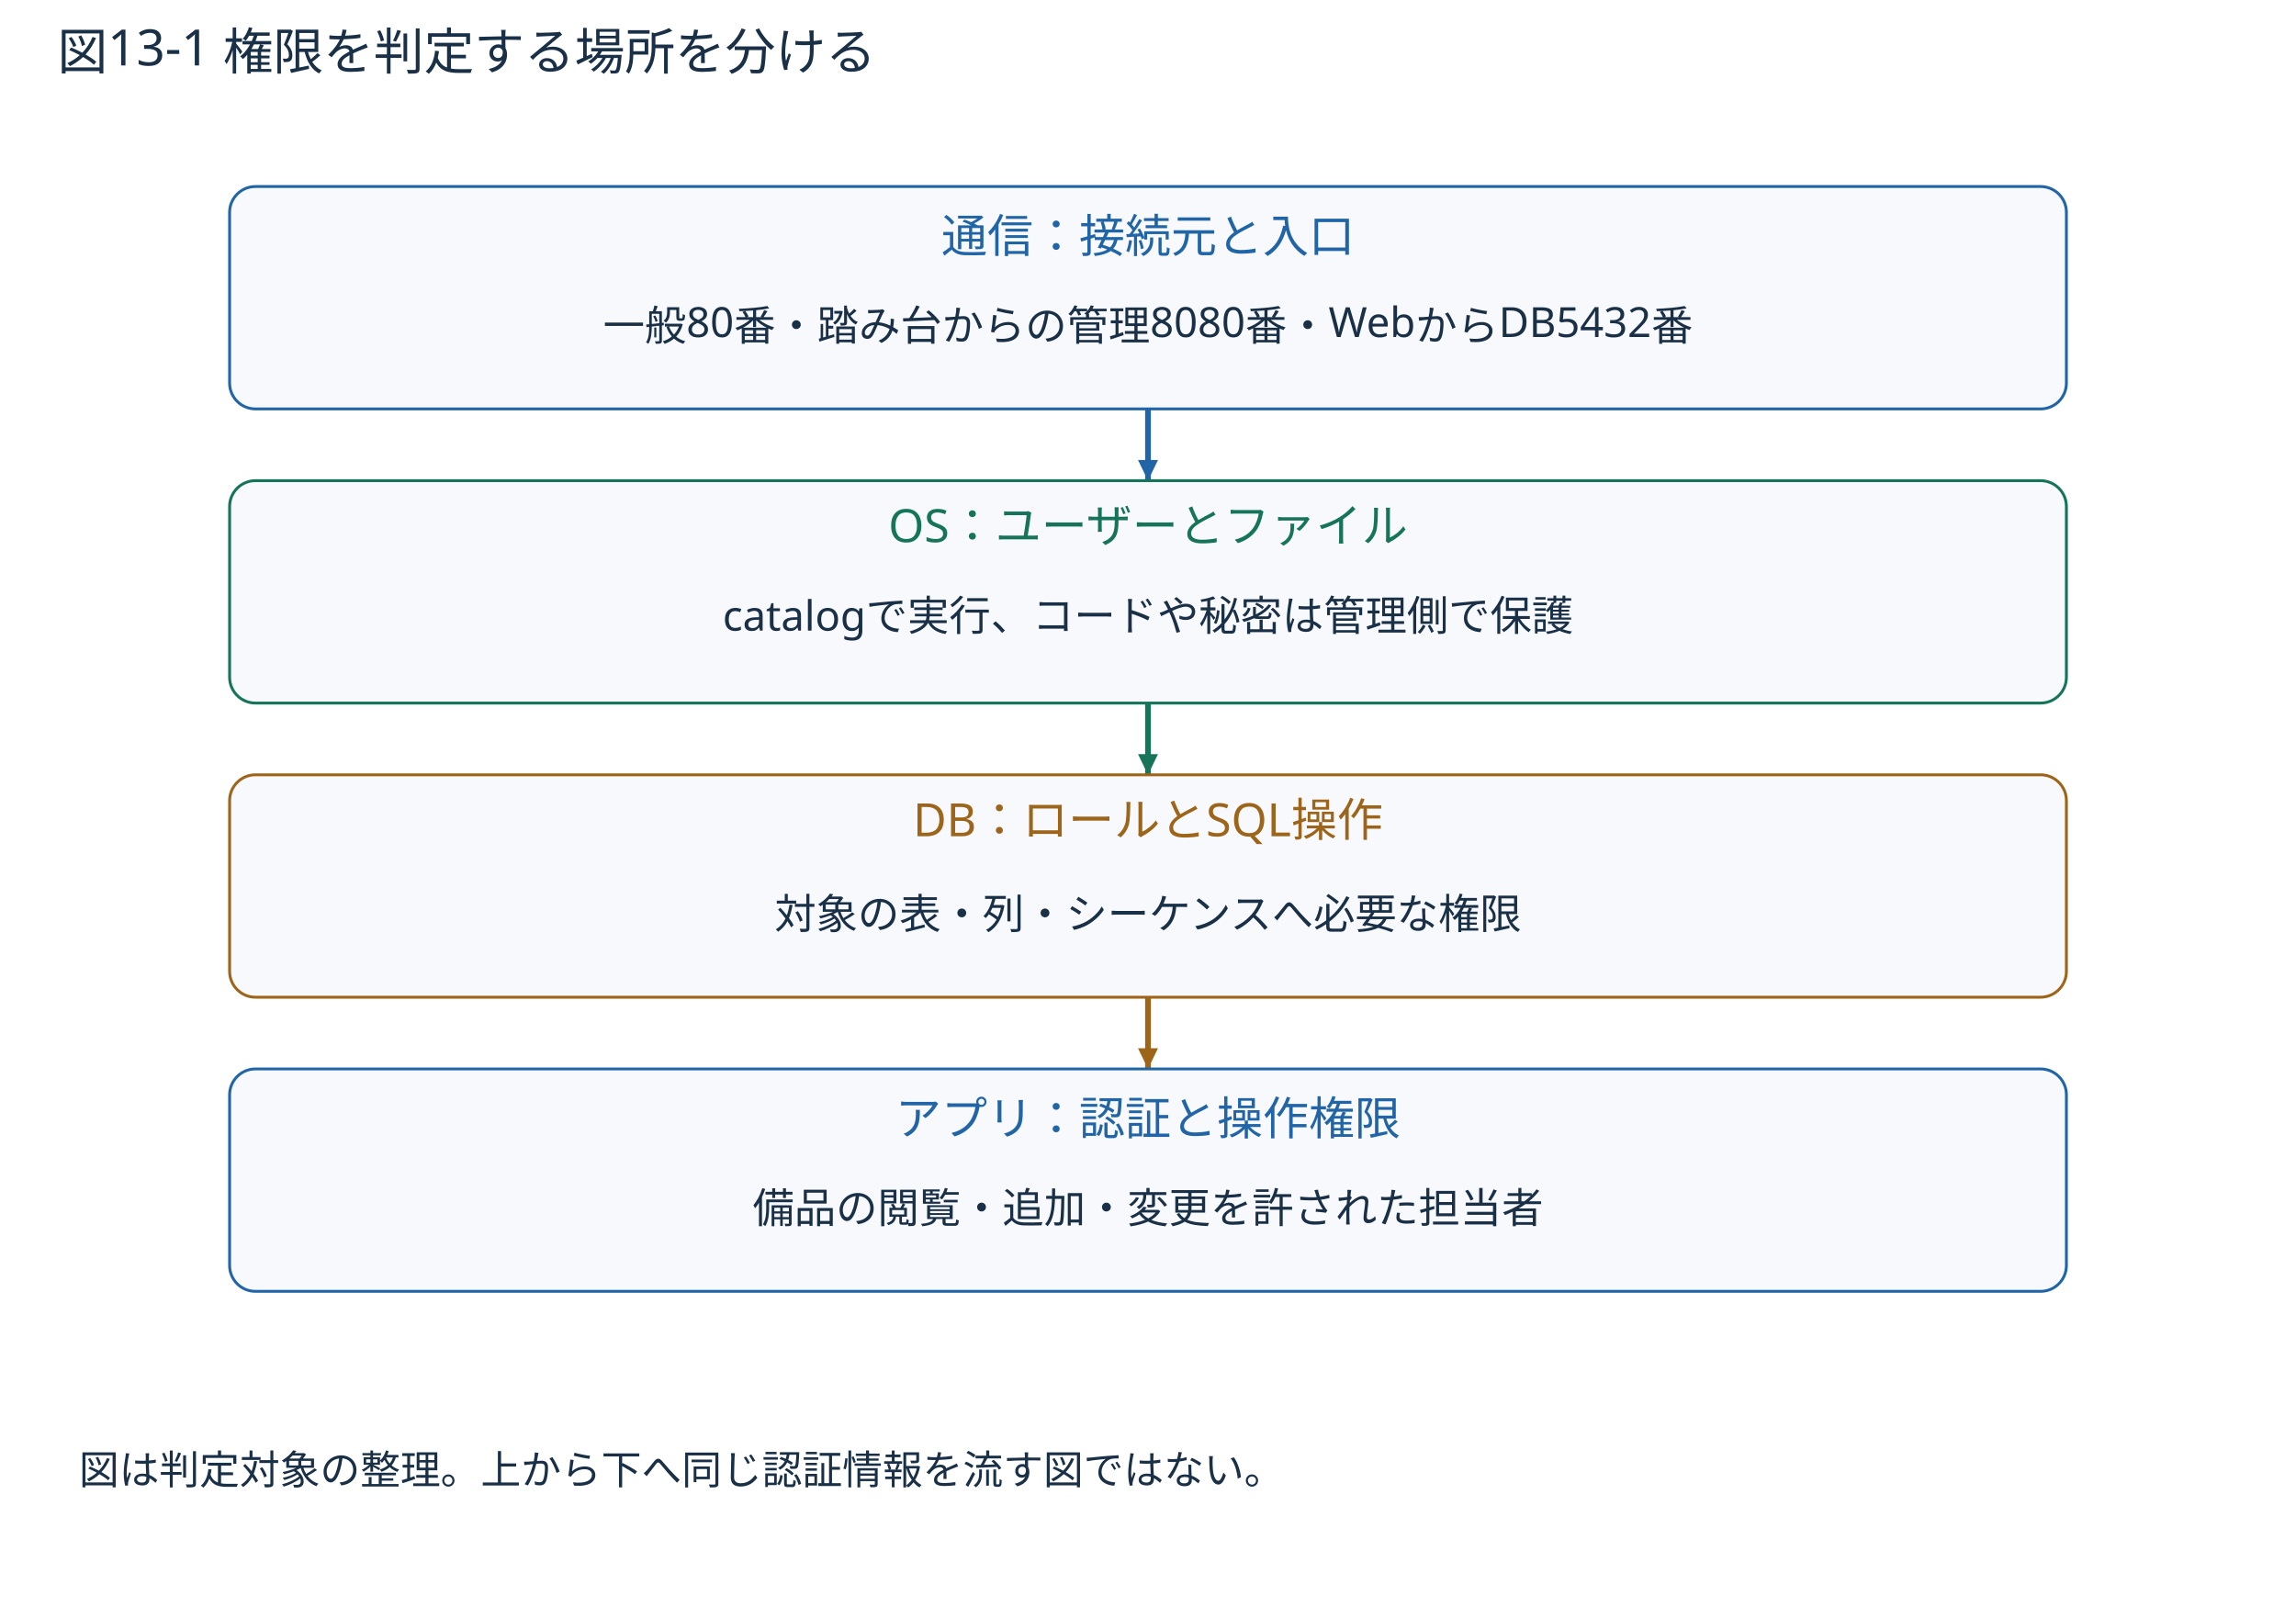
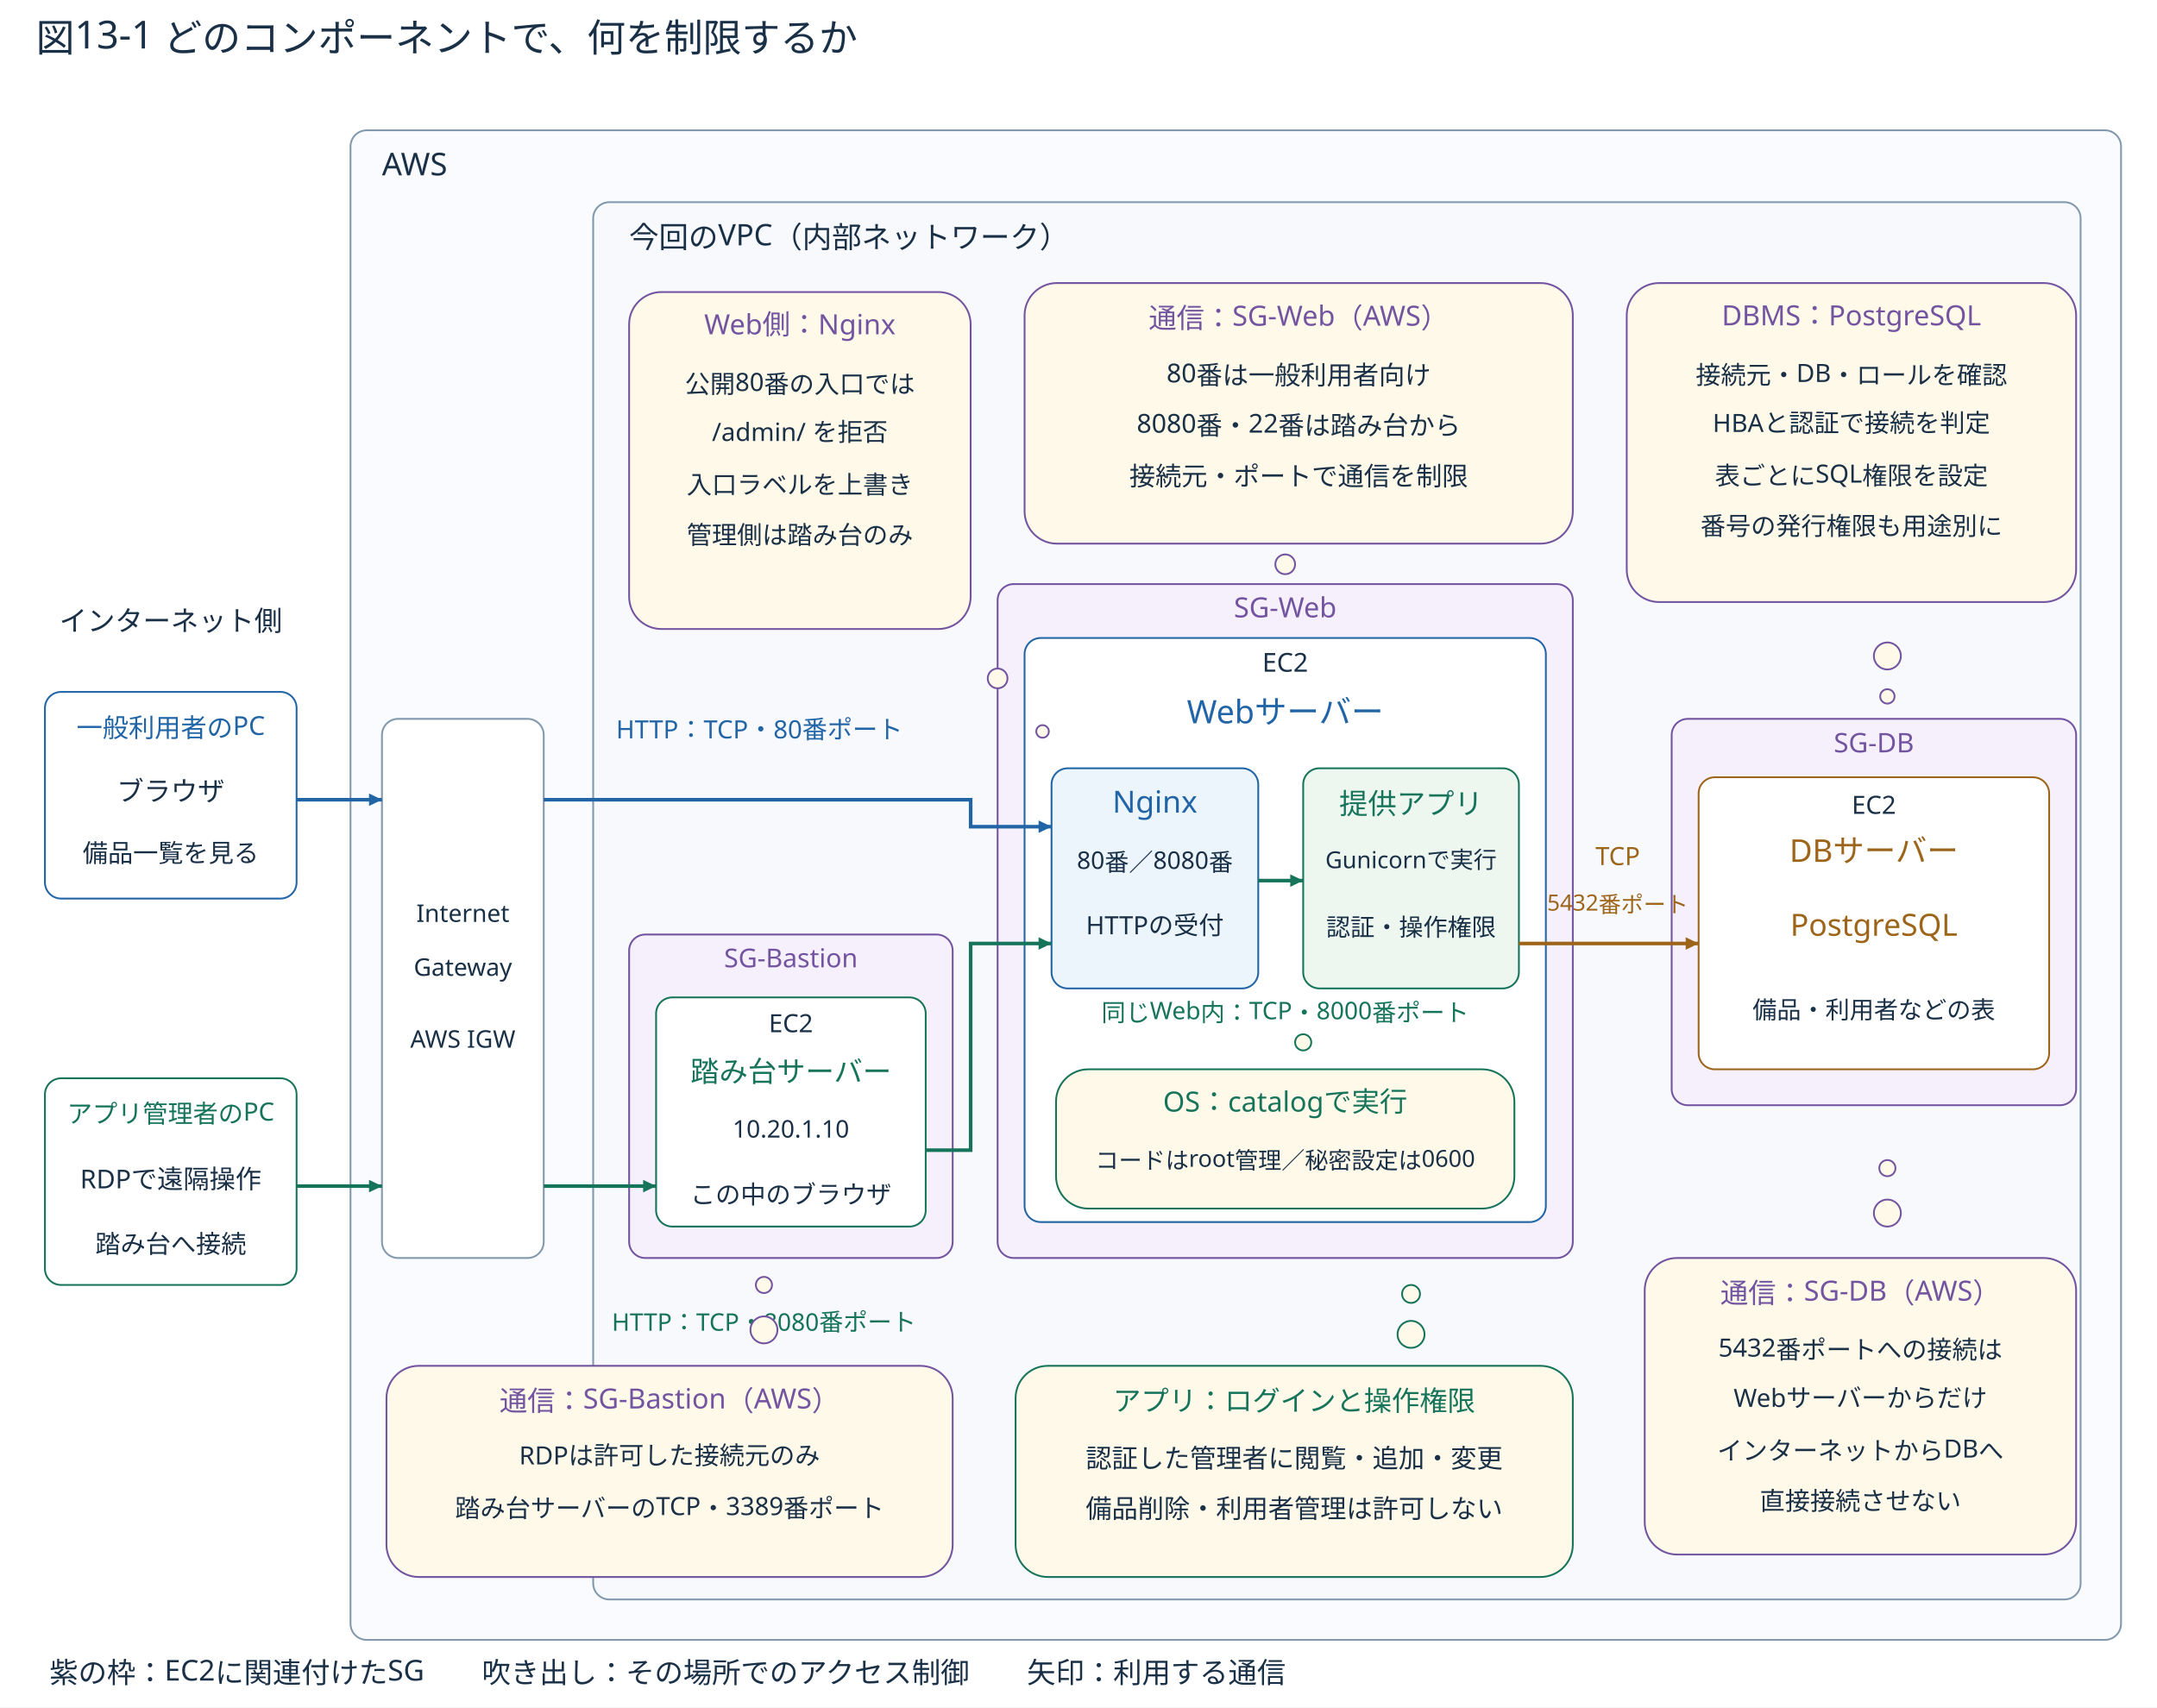
- <svg xmlns="http://www.w3.org/2000/svg" width="1600" height="1120" viewBox="0 0 1600 1120" role="img">
+ <svg xmlns="http://www.w3.org/2000/svg" width="2400" height="1900" viewBox="0 0 2400 1900" role="img">
  <rect width="100%" height="100%" fill="white" />
-   <text x="40" y="18" fill="#193047" font-family="Noto Sans JP, sans-serif" font-size="35" dominant-baseline="text-before-edge" text-anchor="start">図13-1  権限を判定する場所を分ける</text>
-   <rect x="160" y="130" width="1280" height="155" rx="18" fill="#f7f9fc" stroke="#2165a7" stroke-width="2" />
-   <text x="800" y="148" fill="#2165a7" font-family="Noto Sans JP, sans-serif" font-size="32" dominant-baseline="text-before-edge" text-anchor="middle">通信：接続元と入口</text>
-   <text x="800" y="212" fill="#193047" font-family="Noto Sans JP, sans-serif" font-size="29" dominant-baseline="text-before-edge" text-anchor="middle">一般80番・踏み台からの管理8080番・WebからDB5432番</text>
-   <polyline points="800,285 800,335" fill="none" stroke="#2165a7" stroke-width="4" />
-   <polygon points="800,335 793.041,320.593 806.959,320.593" fill="#2165a7" />
-   <rect x="160" y="335" width="1280" height="155" rx="18" fill="#f7f9fc" stroke="#16745b" stroke-width="2" />
-   <text x="800" y="353" fill="#16745b" font-family="Noto Sans JP, sans-serif" font-size="32" dominant-baseline="text-before-edge" text-anchor="middle">OS：ユーザーとファイル</text>
-   <text x="800" y="417" fill="#193047" font-family="Noto Sans JP, sans-serif" font-size="29" dominant-baseline="text-before-edge" text-anchor="middle">catalogで実行、コードや秘密は管理側で保護</text>
-   <polyline points="800,490 800,540" fill="none" stroke="#16745b" stroke-width="4" />
-   <polygon points="800,540 793.041,525.593 806.959,525.593" fill="#16745b" />
-   <rect x="160" y="540" width="1280" height="155" rx="18" fill="#f7f9fc" stroke="#9d651a" stroke-width="2" />
-   <text x="800" y="558" fill="#9d651a" font-family="Noto Sans JP, sans-serif" font-size="32" dominant-baseline="text-before-edge" text-anchor="middle">DB：ロールとSQL操作</text>
-   <text x="800" y="622" fill="#193047" font-family="Noto Sans JP, sans-serif" font-size="29" dominant-baseline="text-before-edge" text-anchor="middle">対象の表・列・シーケンスへ必要な権限</text>
-   <polyline points="800,695 800,745" fill="none" stroke="#9d651a" stroke-width="4" />
-   <polygon points="800,745 793.041,730.593 806.959,730.593" fill="#9d651a" />
-   <rect x="160" y="745" width="1280" height="155" rx="18" fill="#f7f9fc" stroke="#2165a7" stroke-width="2" />
-   <text x="800" y="763" fill="#2165a7" font-family="Noto Sans JP, sans-serif" font-size="32" dominant-baseline="text-before-edge" text-anchor="middle">アプリ：認証と操作権限</text>
-   <text x="800" y="827" fill="#193047" font-family="Noto Sans JP, sans-serif" font-size="29" dominant-baseline="text-before-edge" text-anchor="middle">備品の閲覧・追加・変更を許された担当者</text>
-   <text x="55" y="1010" fill="#193047" font-family="Noto Sans JP, sans-serif" font-size="28" dominant-baseline="text-before-edge" text-anchor="start">図は判定対象の整理。上から下へ同じ認証情報を流す図ではない。</text>
+   <text x="40" y="20" fill="#193047" font-family="Noto Sans JP, sans-serif" font-size="43" dominant-baseline="text-before-edge" text-anchor="start">図13-1  どのコンポーネントで、何を制限するか</text>
+   <rect x="390" y="145" width="1970" height="1680" rx="18" fill="#fafbfe" stroke="#8298ad" stroke-width="2" />
+   <text x="425" y="168" fill="#193047" font-family="Noto Sans JP, sans-serif" font-size="35" dominant-baseline="text-before-edge" text-anchor="start">AWS</text>
+   <rect x="660" y="225" width="1655" height="1555" rx="18" fill="#f7f9fc" stroke="#8298ad" stroke-width="2" />
+   <text x="700" y="247" fill="#193047" font-family="Noto Sans JP, sans-serif" font-size="33" dominant-baseline="text-before-edge" text-anchor="start">今回のVPC（内部ネットワーク）</text>
+   <text x="190" y="675" fill="#193047" font-family="Noto Sans JP, sans-serif" font-size="31" dominant-baseline="text-before-edge" text-anchor="middle">インターネット側</text>
+   <rect x="50" y="770" width="280" height="230" rx="18" fill="#ffffff" stroke="#2165a7" stroke-width="2" />
+   <text x="190" y="795" fill="#2165a7" font-family="Noto Sans JP, sans-serif" font-size="29" dominant-baseline="text-before-edge" text-anchor="middle">一般利用者のPC</text>
+   <text x="190" y="865" fill="#193047" font-family="Noto Sans JP, sans-serif" font-size="30" dominant-baseline="text-before-edge" text-anchor="middle">ブラウザ</text>
+   <text x="190" y="935" fill="#193047" font-family="Noto Sans JP, sans-serif" font-size="28" dominant-baseline="text-before-edge" text-anchor="middle">備品一覧を見る</text>
+   <rect x="50" y="1200" width="280" height="230" rx="18" fill="#ffffff" stroke="#16745b" stroke-width="2" />
+   <text x="190" y="1225" fill="#16745b" font-family="Noto Sans JP, sans-serif" font-size="28" dominant-baseline="text-before-edge" text-anchor="middle">アプリ管理者のPC</text>
+   <text x="190" y="1300" fill="#193047" font-family="Noto Sans JP, sans-serif" font-size="29" dominant-baseline="text-before-edge" text-anchor="middle">RDPで遠隔操作</text>
+   <text x="190" y="1370" fill="#193047" font-family="Noto Sans JP, sans-serif" font-size="28" dominant-baseline="text-before-edge" text-anchor="middle">踏み台へ接続</text>
+   <rect x="425" y="800" width="180" height="600" rx="18" fill="#ffffff" stroke="#8298ad" stroke-width="2" />
+   <text x="515" y="1005" fill="#193047" font-family="Noto Sans JP, sans-serif" font-size="27" dominant-baseline="text-before-edge" text-anchor="middle">Internet</text>
+   <text x="515" y="1065" fill="#193047" font-family="Noto Sans JP, sans-serif" font-size="27" dominant-baseline="text-before-edge" text-anchor="middle">Gateway</text>
+   <text x="515" y="1145" fill="#193047" font-family="Noto Sans JP, sans-serif" font-size="27" dominant-baseline="text-before-edge" text-anchor="middle">AWS IGW</text>
+   <rect x="1110" y="650" width="640" height="750" rx="18" fill="#f6f0fc" stroke="#7354a0" stroke-width="2" />
+   <text x="1430" y="663" fill="#7354a0" font-family="Noto Sans JP, sans-serif" font-size="31" dominant-baseline="text-before-edge" text-anchor="middle">SG-Web</text>
+   <rect x="1140" y="710" width="580" height="650" rx="18" fill="#ffffff" stroke="#2165a7" stroke-width="2" />
+   <text x="1430" y="725" fill="#193047" font-family="Noto Sans JP, sans-serif" font-size="29" dominant-baseline="text-before-edge" text-anchor="middle">EC2</text>
+   <text x="1430" y="777" fill="#2165a7" font-family="Noto Sans JP, sans-serif" font-size="36" dominant-baseline="text-before-edge" text-anchor="middle">Webサーバー</text>
+   <rect x="1170" y="855" width="230" height="245" rx="18" fill="#edf5fc" stroke="#2165a7" stroke-width="2" />
+   <text x="1285" y="878" fill="#2165a7" font-family="Noto Sans JP, sans-serif" font-size="34" dominant-baseline="text-before-edge" text-anchor="middle">Nginx</text>
+   <text x="1285" y="946" fill="#193047" font-family="Noto Sans JP, sans-serif" font-size="27" dominant-baseline="text-before-edge" text-anchor="middle">80番／8080番</text>
+   <text x="1285" y="1018" fill="#193047" font-family="Noto Sans JP, sans-serif" font-size="28" dominant-baseline="text-before-edge" text-anchor="middle">HTTPの受付</text>
+   <rect x="1450" y="855" width="240" height="245" rx="18" fill="#edf7f0" stroke="#16745b" stroke-width="2" />
+   <text x="1570" y="878" fill="#16745b" font-family="Noto Sans JP, sans-serif" font-size="32" dominant-baseline="text-before-edge" text-anchor="middle">提供アプリ</text>
+   <text x="1570" y="946" fill="#193047" font-family="Noto Sans JP, sans-serif" font-size="26" dominant-baseline="text-before-edge" text-anchor="middle">Gunicornで実行</text>
+   <text x="1570" y="1018" fill="#193047" font-family="Noto Sans JP, sans-serif" font-size="27" dominant-baseline="text-before-edge" text-anchor="middle">認証・操作権限</text>
+   <polyline points="1400,980 1450,980" fill="none" stroke="#16745b" stroke-width="4" />
+   <polygon points="1450,980 1435.593,986.959 1435.593,973.041" fill="#16745b" />
+   <text x="1430" y="1113" fill="#16745b" font-family="Noto Sans JP, sans-serif" font-size="27" dominant-baseline="text-before-edge" text-anchor="middle">同じWeb内：TCP・8000番ポート</text>
+   <rect x="700" y="1040" width="360" height="360" rx="18" fill="#f6f0fc" stroke="#7354a0" stroke-width="2" />
+   <text x="880" y="1054" fill="#7354a0" font-family="Noto Sans JP, sans-serif" font-size="29" dominant-baseline="text-before-edge" text-anchor="middle">SG-Bastion</text>
+   <rect x="730" y="1110" width="300" height="255" rx="18" fill="#ffffff" stroke="#16745b" stroke-width="2" />
+   <text x="880" y="1127" fill="#193047" font-family="Noto Sans JP, sans-serif" font-size="28" dominant-baseline="text-before-edge" text-anchor="middle">EC2</text>
+   <text x="880" y="1176" fill="#16745b" font-family="Noto Sans JP, sans-serif" font-size="32" dominant-baseline="text-before-edge" text-anchor="middle">踏み台サーバー</text>
+   <text x="880" y="1245" fill="#193047" font-family="Noto Sans JP, sans-serif" font-size="27" dominant-baseline="text-before-edge" text-anchor="middle">10.20.1.10</text>
+   <text x="880" y="1315" fill="#193047" font-family="Noto Sans JP, sans-serif" font-size="28" dominant-baseline="text-before-edge" text-anchor="middle">この中のブラウザ</text>
+   <rect x="1860" y="800" width="450" height="430" rx="18" fill="#f6f0fc" stroke="#7354a0" stroke-width="2" />
+   <text x="2085" y="814" fill="#7354a0" font-family="Noto Sans JP, sans-serif" font-size="30" dominant-baseline="text-before-edge" text-anchor="middle">SG-DB</text>
+   <rect x="1890" y="865" width="390" height="325" rx="18" fill="#ffffff" stroke="#9d651a" stroke-width="2" />
+   <text x="2085" y="884" fill="#193047" font-family="Noto Sans JP, sans-serif" font-size="28" dominant-baseline="text-before-edge" text-anchor="middle">EC2</text>
+   <text x="2085" y="932" fill="#9d651a" font-family="Noto Sans JP, sans-serif" font-size="35" dominant-baseline="text-before-edge" text-anchor="middle">DBサーバー</text>
+   <text x="2085" y="1015" fill="#9d651a" font-family="Noto Sans JP, sans-serif" font-size="34" dominant-baseline="text-before-edge" text-anchor="middle">PostgreSQL</text>
+   <text x="2085" y="1110" fill="#193047" font-family="Noto Sans JP, sans-serif" font-size="27" dominant-baseline="text-before-edge" text-anchor="middle">備品・利用者などの表</text>
+   <polyline points="330,890 425,890" fill="none" stroke="#2165a7" stroke-width="4" />
+   <polygon points="425,890 410.593,896.959 410.593,883.041" fill="#2165a7" />
+   <polyline points="605,890 1080,890 1080,920 1170,920" fill="none" stroke="#2165a7" stroke-width="4" />
+   <polygon points="1170,920 1155.593,926.959 1155.593,913.041" fill="#2165a7" />
+   <text x="845" y="800" fill="#2165a7" font-family="Noto Sans JP, sans-serif" font-size="28" dominant-baseline="text-before-edge" text-anchor="middle">HTTP：TCP・80番ポート</text>
+   <polyline points="330,1320 425,1320" fill="none" stroke="#16745b" stroke-width="4" />
+   <polygon points="425,1320 410.593,1326.959 410.593,1313.041" fill="#16745b" />
+   <polyline points="605,1320 730,1320" fill="none" stroke="#16745b" stroke-width="4" />
+   <polygon points="730,1320 715.593,1326.959 715.593,1313.041" fill="#16745b" />
+   <polyline points="1030,1280 1080,1280 1080,1050 1170,1050" fill="none" stroke="#16745b" stroke-width="4" />
+   <polygon points="1170,1050 1155.593,1056.959 1155.593,1043.041" fill="#16745b" />
+   <text x="850" y="1460" fill="#16745b" font-family="Noto Sans JP, sans-serif" font-size="27" dominant-baseline="text-before-edge" text-anchor="middle">HTTP：TCP・8080番ポート</text>
+   <polyline points="1690,1050 1890,1050" fill="none" stroke="#9d651a" stroke-width="4" />
+   <polygon points="1890,1050 1875.593,1056.959 1875.593,1043.041" fill="#9d651a" />
+   <text x="1800" y="941" fill="#9d651a" font-family="Noto Sans JP, sans-serif" font-size="28" dominant-baseline="text-before-edge" text-anchor="middle">TCP</text>
+   <text x="1800" y="994" fill="#9d651a" font-family="Noto Sans JP, sans-serif" font-size="25" dominant-baseline="text-before-edge" text-anchor="middle">5432番ポート</text>
+   <circle cx="1430" cy="628" r="11" fill="#fff9e9" stroke="#7354a0" stroke-width="2" />
+   <rect x="1140" y="315" width="610" height="290" rx="36" fill="#fff9e9" stroke="#7354a0" stroke-width="2" />
+   <text x="1445.0" y="338" fill="#7354a0" font-family="Noto Sans JP, sans-serif" font-size="31" dominant-baseline="text-before-edge" text-anchor="middle">通信：SG-Web（AWS）</text>
+   <text x="1445.0" y="403" fill="#193047" font-family="Noto Sans JP, sans-serif" font-size="29" dominant-baseline="text-before-edge" text-anchor="middle">80番は一般利用者向け</text>
+   <text x="1445.0" y="459" fill="#193047" font-family="Noto Sans JP, sans-serif" font-size="29" dominant-baseline="text-before-edge" text-anchor="middle">8080番・22番は踏み台から</text>
+   <text x="1445.0" y="515" fill="#193047" font-family="Noto Sans JP, sans-serif" font-size="29" dominant-baseline="text-before-edge" text-anchor="middle">接続元・ポートで通信を制限</text>
+   <circle cx="1110" cy="755" r="11" fill="#fff9e9" stroke="#7354a0" stroke-width="2" />
+   <circle cx="1160" cy="814" r="7" fill="#fff9e9" stroke="#7354a0" stroke-width="2" />
+   <rect x="700" y="325" width="380" height="375" rx="36" fill="#fff9e9" stroke="#7354a0" stroke-width="2" />
+   <text x="890.0" y="348" fill="#7354a0" font-family="Noto Sans JP, sans-serif" font-size="31" dominant-baseline="text-before-edge" text-anchor="middle">Web側：Nginx</text>
+   <text x="890.0" y="413" fill="#193047" font-family="Noto Sans JP, sans-serif" font-size="28" dominant-baseline="text-before-edge" text-anchor="middle">公開80番の入口では</text>
+   <text x="890.0" y="469" fill="#193047" font-family="Noto Sans JP, sans-serif" font-size="28" dominant-baseline="text-before-edge" text-anchor="middle">/admin/ を拒否</text>
+   <text x="890.0" y="525" fill="#193047" font-family="Noto Sans JP, sans-serif" font-size="28" dominant-baseline="text-before-edge" text-anchor="middle">入口ラベルを上書き</text>
+   <text x="890.0" y="581" fill="#193047" font-family="Noto Sans JP, sans-serif" font-size="28" dominant-baseline="text-before-edge" text-anchor="middle">管理側は踏み台のみ</text>
+   <circle cx="2100" cy="730" r="15" fill="#fff9e9" stroke="#7354a0" stroke-width="2" />
+   <circle cx="2100" cy="775" r="8" fill="#fff9e9" stroke="#7354a0" stroke-width="2" />
+   <rect x="1810" y="315" width="500" height="355" rx="36" fill="#fff9e9" stroke="#7354a0" stroke-width="2" />
+   <text x="2060.0" y="338" fill="#7354a0" font-family="Noto Sans JP, sans-serif" font-size="31" dominant-baseline="text-before-edge" text-anchor="middle">DBMS：PostgreSQL</text>
+   <text x="2060.0" y="403" fill="#193047" font-family="Noto Sans JP, sans-serif" font-size="28" dominant-baseline="text-before-edge" text-anchor="middle">接続元・DB・ロールを確認</text>
+   <text x="2060.0" y="459" fill="#193047" font-family="Noto Sans JP, sans-serif" font-size="28" dominant-baseline="text-before-edge" text-anchor="middle">HBAと認証で接続を判定</text>
+   <text x="2060.0" y="515" fill="#193047" font-family="Noto Sans JP, sans-serif" font-size="28" dominant-baseline="text-before-edge" text-anchor="middle">表ごとにSQL権限を設定</text>
+   <text x="2060.0" y="571" fill="#193047" font-family="Noto Sans JP, sans-serif" font-size="28" dominant-baseline="text-before-edge" text-anchor="middle">番号の発行権限も用途別に</text>
+   <circle cx="1450" cy="1160" r="9" fill="#fff9e9" stroke="#16745b" stroke-width="2" />
+   <rect x="1175" y="1190" width="510" height="155" rx="36" fill="#fff9e9" stroke="#16745b" stroke-width="2" />
+   <text x="1430.0" y="1213" fill="#16745b" font-family="Noto Sans JP, sans-serif" font-size="31" dominant-baseline="text-before-edge" text-anchor="middle">OS：catalogで実行</text>
+   <text x="1430.0" y="1278" fill="#193047" font-family="Noto Sans JP, sans-serif" font-size="26" dominant-baseline="text-before-edge" text-anchor="middle">コードはroot管理／秘密設定は0600</text>
+   <circle cx="1570" cy="1440" r="10" fill="#fff9e9" stroke="#16745b" stroke-width="2" />
+   <circle cx="1570" cy="1485" r="15" fill="#fff9e9" stroke="#16745b" stroke-width="2" />
+   <rect x="1130" y="1520" width="620" height="235" rx="36" fill="#fff9e9" stroke="#16745b" stroke-width="2" />
+   <text x="1440.0" y="1543" fill="#16745b" font-family="Noto Sans JP, sans-serif" font-size="31" dominant-baseline="text-before-edge" text-anchor="middle">アプリ：ログインと操作権限</text>
+   <text x="1440.0" y="1608" fill="#193047" font-family="Noto Sans JP, sans-serif" font-size="29" dominant-baseline="text-before-edge" text-anchor="middle">認証した管理者に閲覧・追加・変更</text>
+   <text x="1440.0" y="1664" fill="#193047" font-family="Noto Sans JP, sans-serif" font-size="29" dominant-baseline="text-before-edge" text-anchor="middle">備品削除・利用者管理は許可しない</text>
+   <circle cx="2100" cy="1300" r="9" fill="#fff9e9" stroke="#7354a0" stroke-width="2" />
+   <circle cx="2100" cy="1350" r="15" fill="#fff9e9" stroke="#7354a0" stroke-width="2" />
+   <rect x="1830" y="1400" width="480" height="330" rx="36" fill="#fff9e9" stroke="#7354a0" stroke-width="2" />
+   <text x="2070.0" y="1423" fill="#7354a0" font-family="Noto Sans JP, sans-serif" font-size="31" dominant-baseline="text-before-edge" text-anchor="middle">通信：SG-DB（AWS）</text>
+   <text x="2070.0" y="1488" fill="#193047" font-family="Noto Sans JP, sans-serif" font-size="28" dominant-baseline="text-before-edge" text-anchor="middle">5432番ポートへの接続は</text>
+   <text x="2070.0" y="1544" fill="#193047" font-family="Noto Sans JP, sans-serif" font-size="28" dominant-baseline="text-before-edge" text-anchor="middle">Webサーバーからだけ</text>
+   <text x="2070.0" y="1600" fill="#193047" font-family="Noto Sans JP, sans-serif" font-size="28" dominant-baseline="text-before-edge" text-anchor="middle">インターネットからDBへ</text>
+   <text x="2070.0" y="1656" fill="#193047" font-family="Noto Sans JP, sans-serif" font-size="28" dominant-baseline="text-before-edge" text-anchor="middle">直接接続させない</text>
+   <circle cx="850" cy="1430" r="9" fill="#fff9e9" stroke="#7354a0" stroke-width="2" />
+   <circle cx="850" cy="1480" r="15" fill="#fff9e9" stroke="#7354a0" stroke-width="2" />
+   <rect x="430" y="1520" width="630" height="235" rx="36" fill="#fff9e9" stroke="#7354a0" stroke-width="2" />
+   <text x="745.0" y="1543" fill="#7354a0" font-family="Noto Sans JP, sans-serif" font-size="31" dominant-baseline="text-before-edge" text-anchor="middle">通信：SG-Bastion（AWS）</text>
+   <text x="745.0" y="1608" fill="#193047" font-family="Noto Sans JP, sans-serif" font-size="28" dominant-baseline="text-before-edge" text-anchor="middle">RDPは許可した接続元のみ</text>
+   <text x="745.0" y="1664" fill="#193047" font-family="Noto Sans JP, sans-serif" font-size="28" dominant-baseline="text-before-edge" text-anchor="middle">踏み台サーバーのTCP・3389番ポート</text>
+   <text x="55" y="1845" fill="#193047" font-family="Noto Sans JP, sans-serif" font-size="32" dominant-baseline="text-before-edge" text-anchor="start">紫の枠：EC2に関連付けたSG　　吹き出し：その場所でのアクセス制御　　矢印：利用する通信</text>
</svg>
